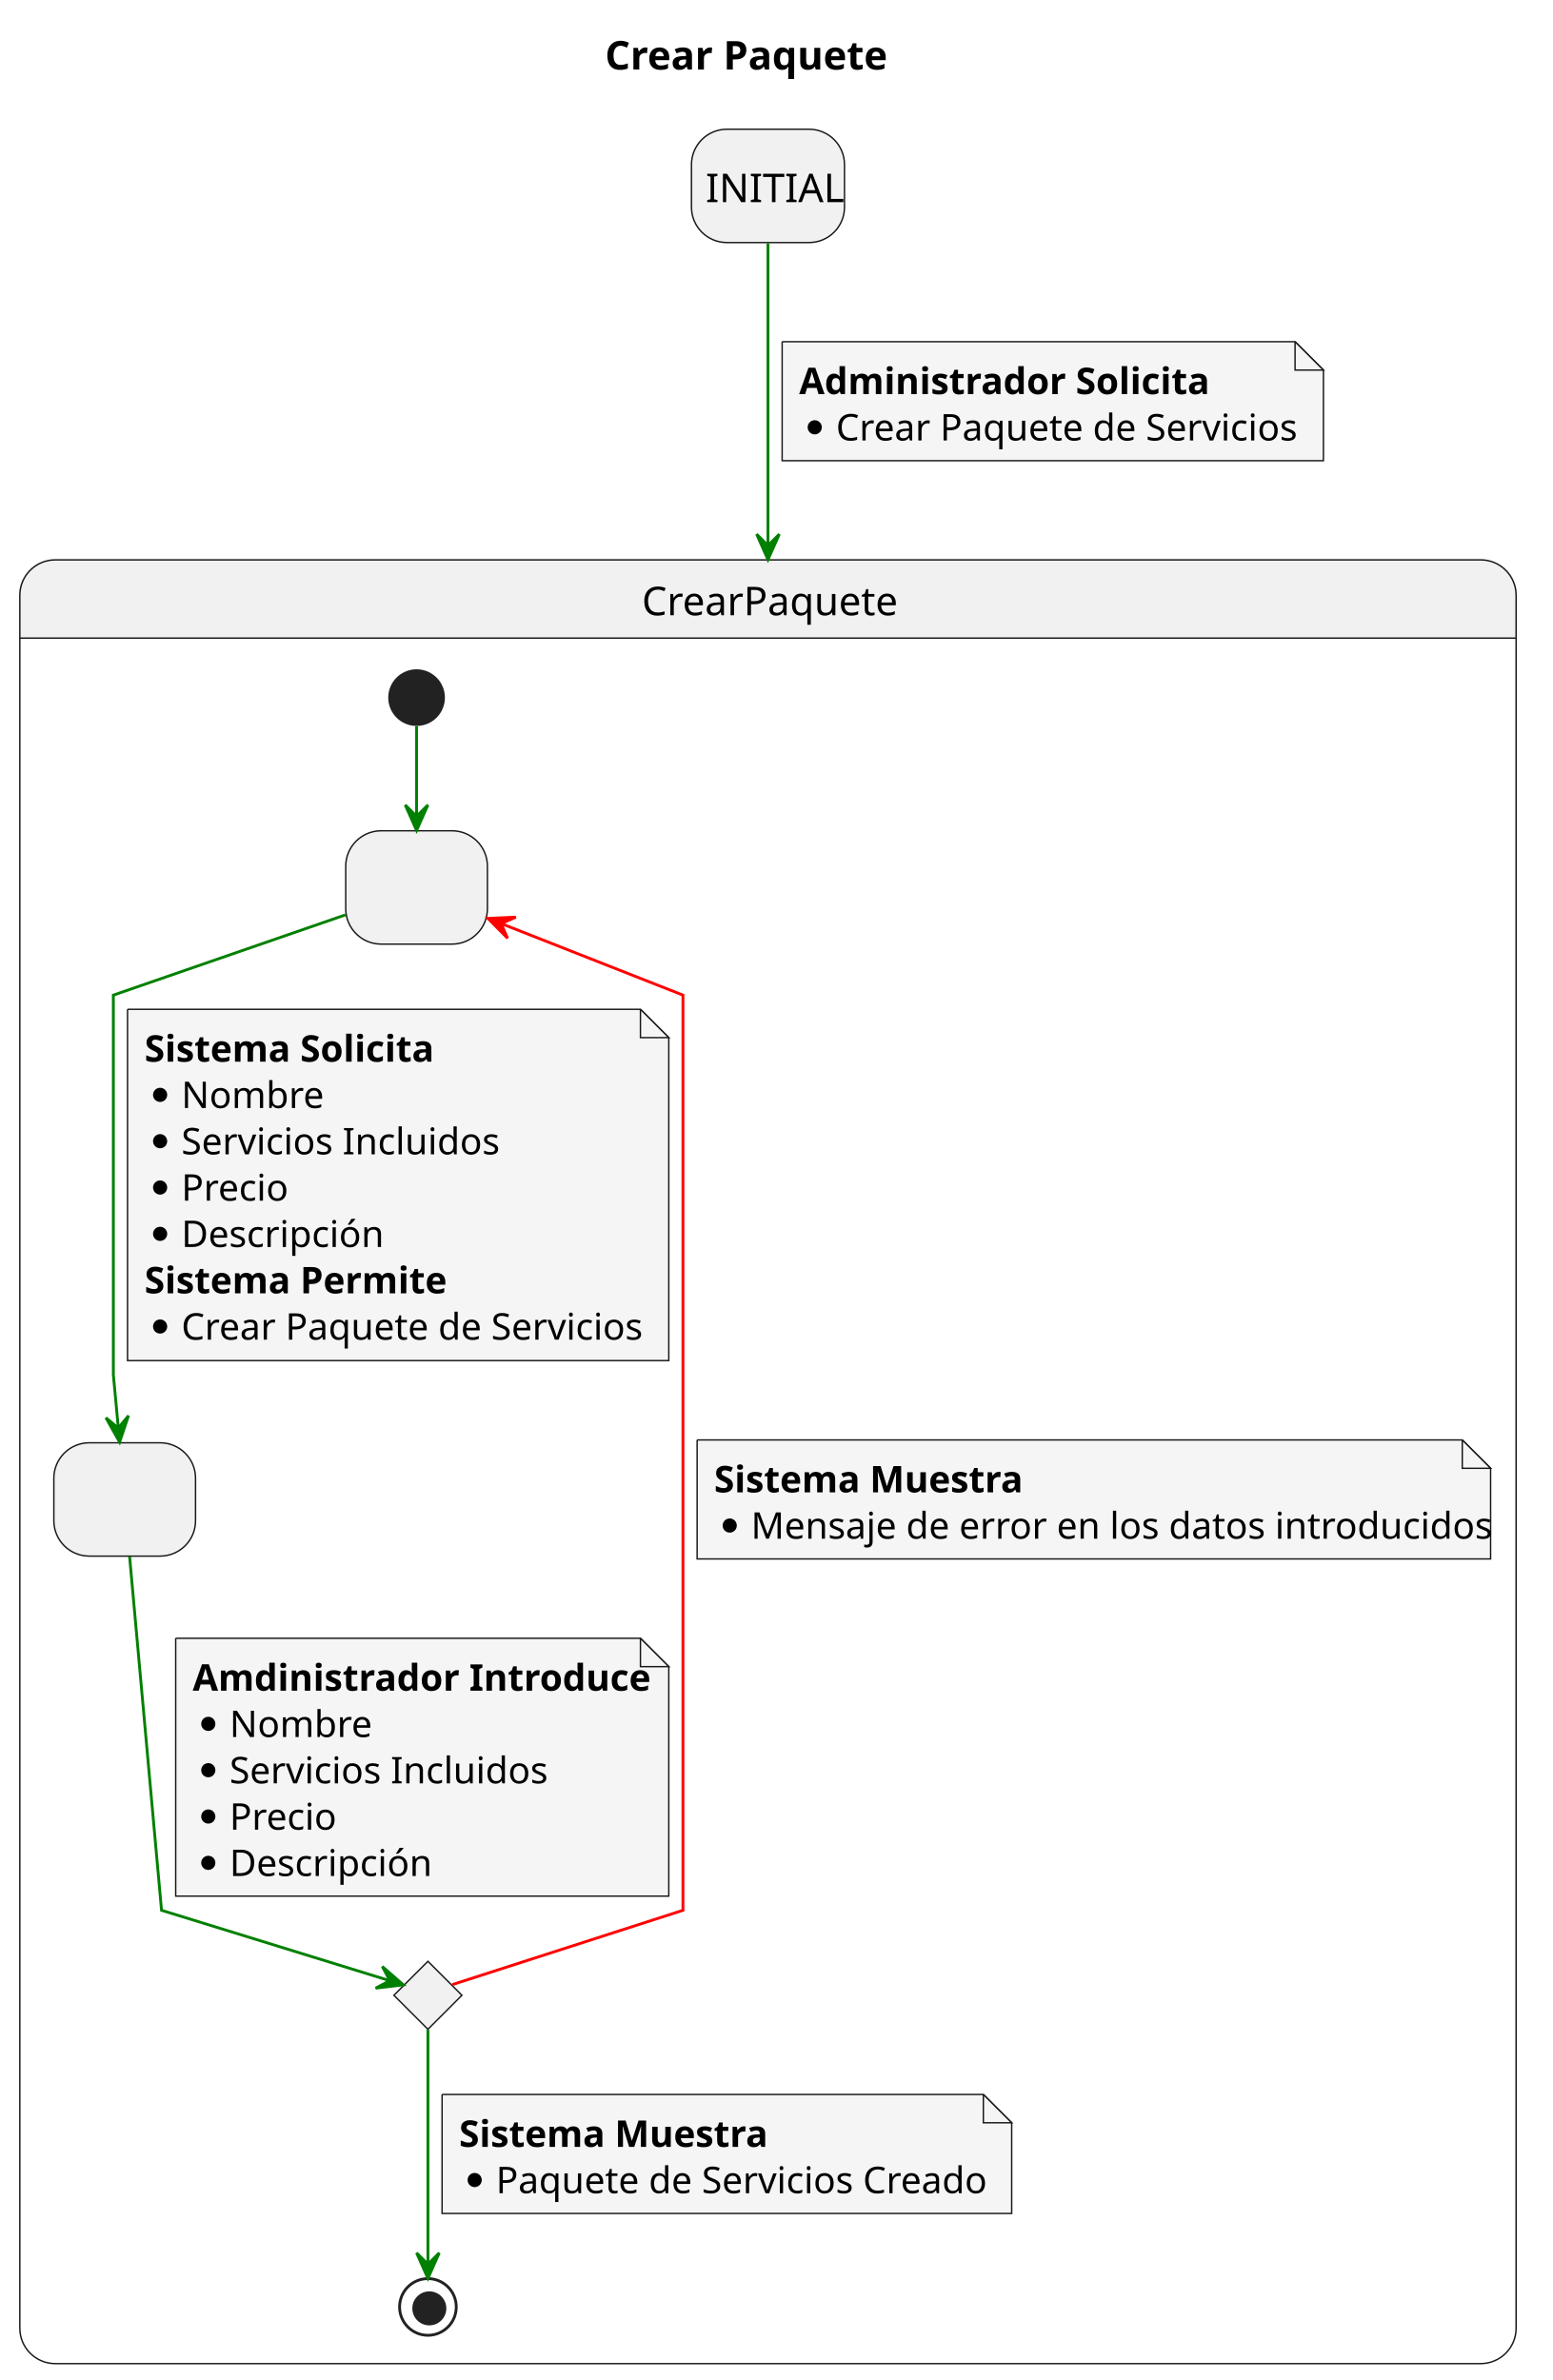
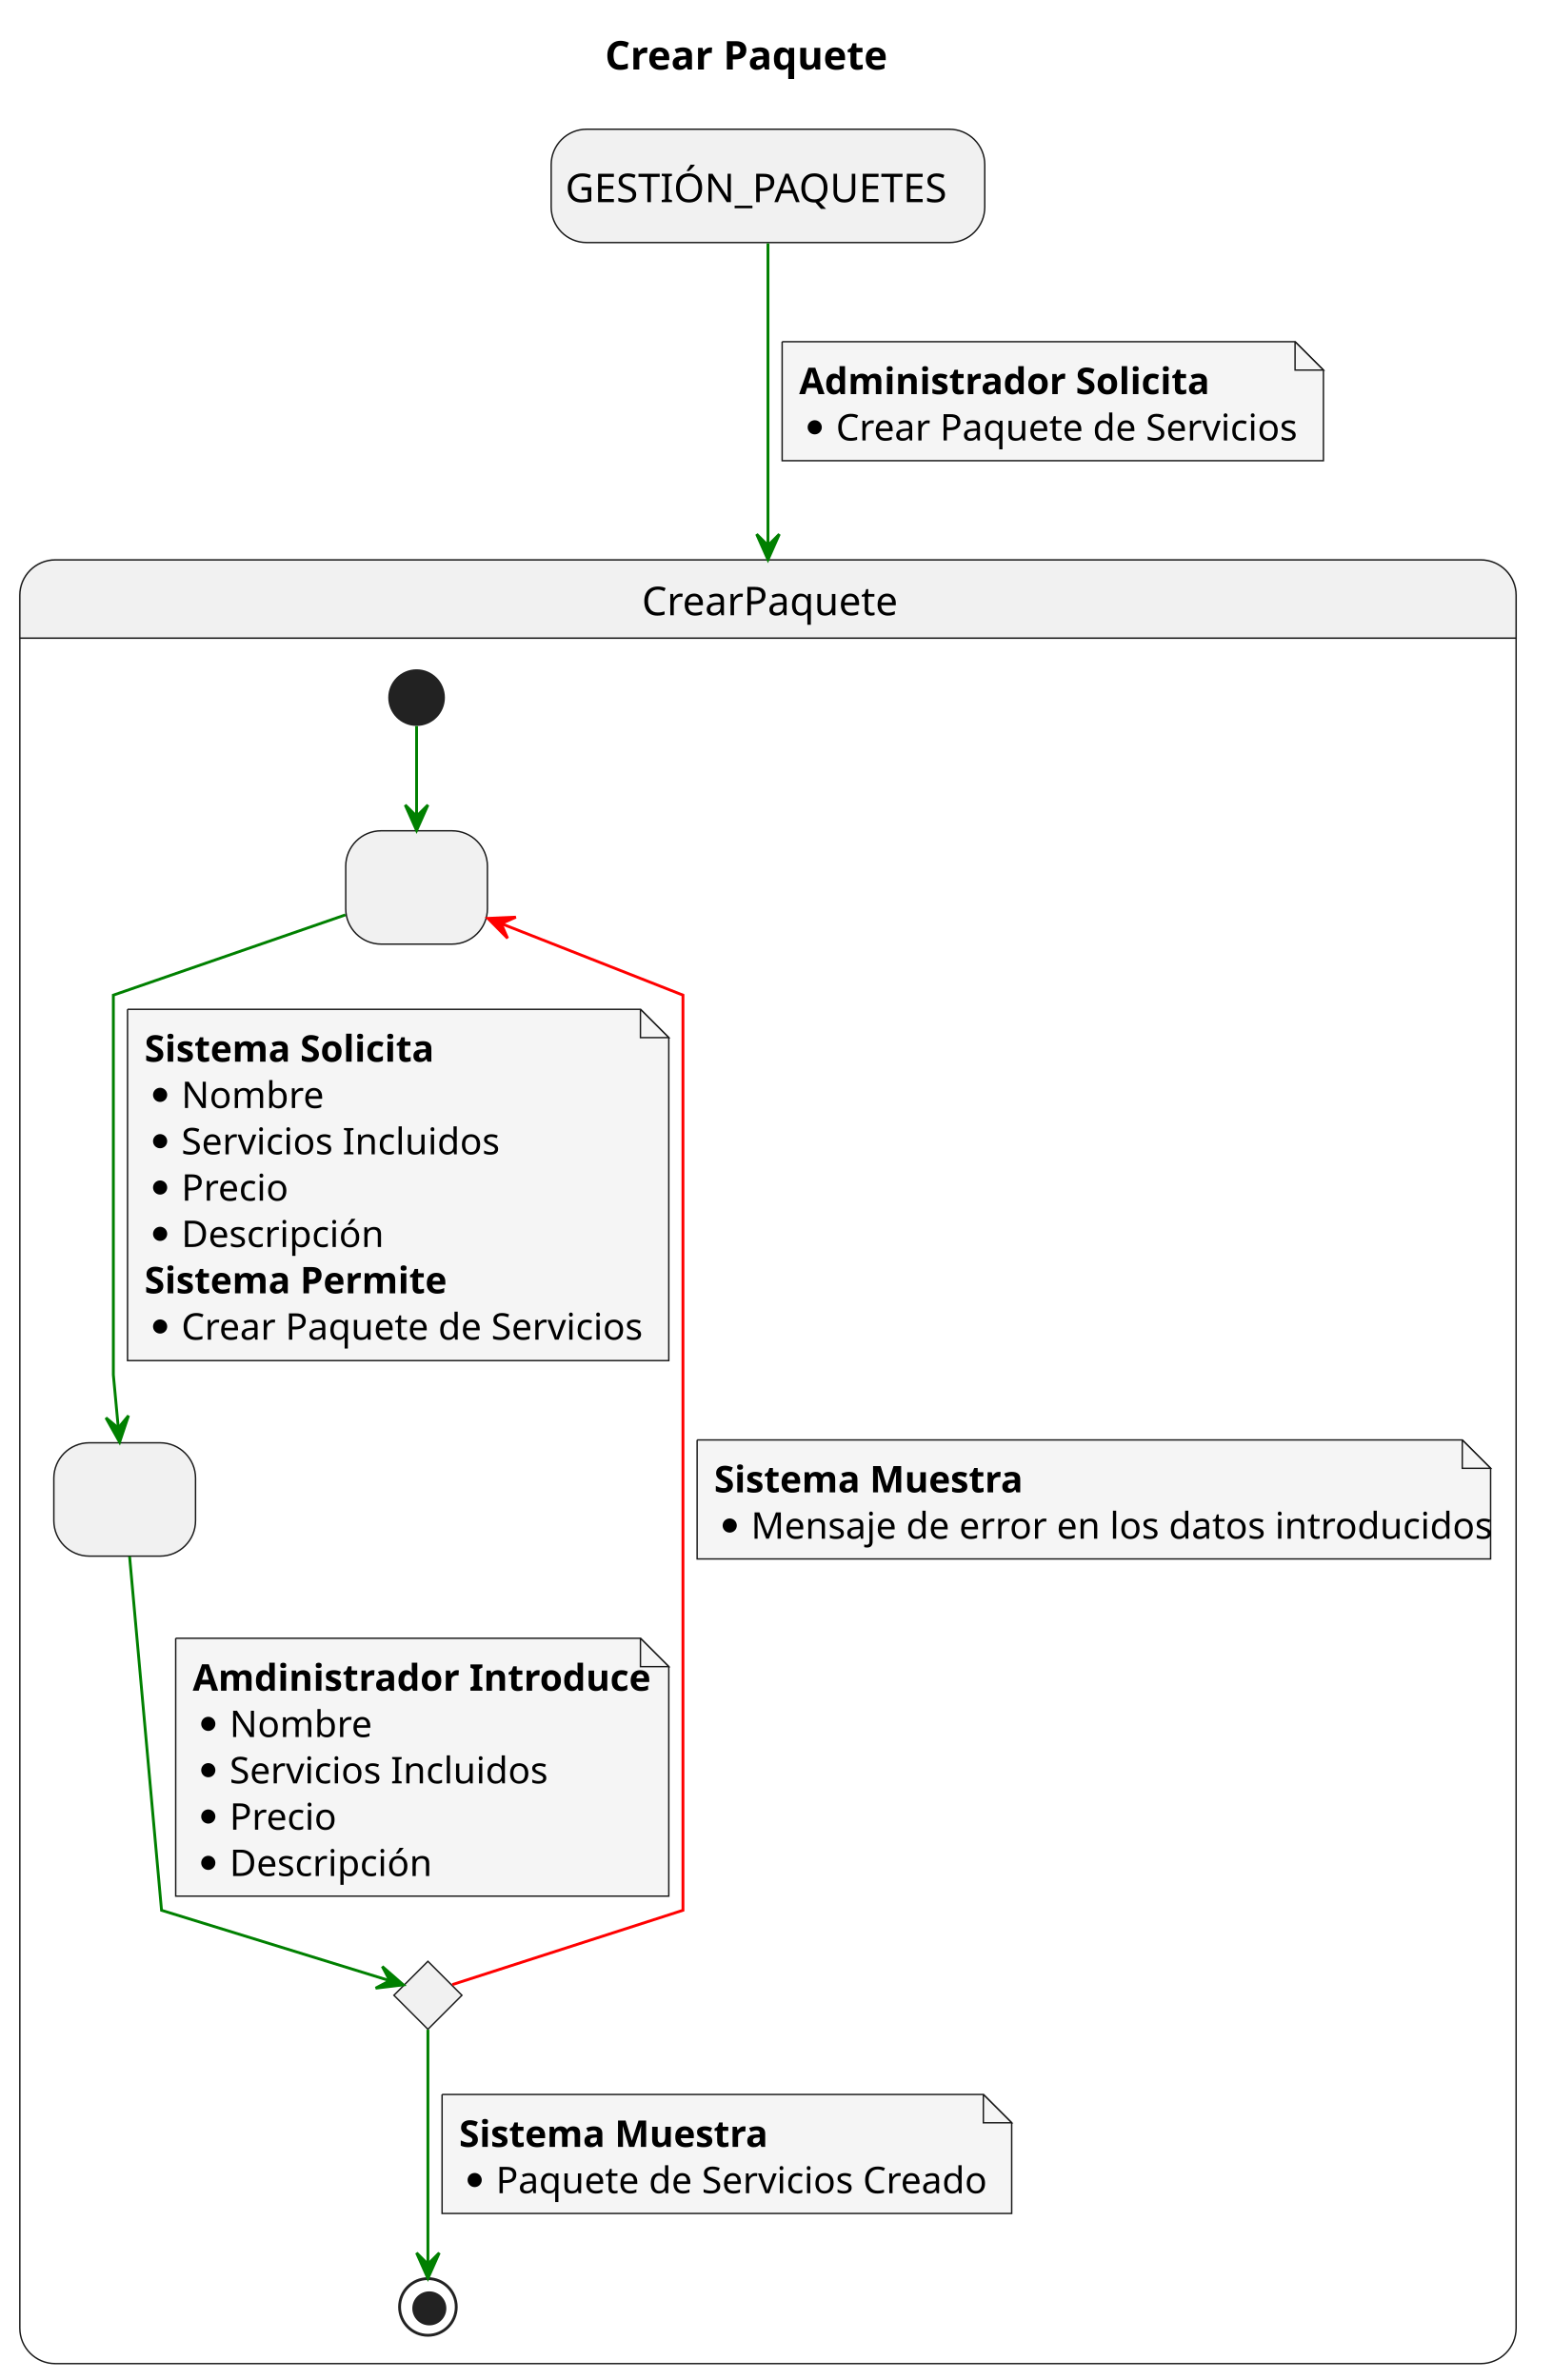
<svg xmlns="http://www.w3.org/2000/svg" contentStyleType="text/css" height="840px" preserveAspectRatio="none" style="width:548px;height:840px;background:#FFFFFF;" version="1.1" viewBox="0 0 548 840" width="548px" zoomAndPan="magnify">
  <defs />
  <g>
    <rect fill="none" height="27.609" id="_title" style="stroke:none;stroke-width:1.0;" width="111" x="208.5" y="5" />
    <text fill="#000000" font-family="sans-serif" font-size="14" font-weight="bold" lengthAdjust="spacing" textLength="101" x="213.5" y="24.533">Crear Paquete</text>
-     <rect fill="#F1F1F1" height="40" rx="12.5" ry="12.5" style="stroke:#181818;stroke-width:0.5;" width="54" x="244" y="45.609" />
-     <text fill="#000000" font-family="sans-serif" font-size="14" lengthAdjust="spacing" textLength="44" x="249" y="71.338">INITIAL</text>
+     <rect fill="#F1F1F1" height="40" rx="12.5" ry="12.5" style="stroke:#181818;stroke-width:0.5;" width="153" x="194.5" y="45.609" />
+     <text fill="#000000" font-family="sans-serif" font-size="14" lengthAdjust="spacing" textLength="143" x="199.5" y="71.338">GESTIÓN_PAQUETES</text>
    <path d="M19.5,197.609 L522.5,197.609 A12.5,12.5 0 0 1 535,210.109 L535,225.219 L7,225.219 L7,210.109 A12.5,12.5 0 0 1 19.5,197.609 " fill="#F1F1F1" style="stroke:#F1F1F1;stroke-width:1.0;" />
    <rect fill="none" height="636.609" rx="12.5" ry="12.5" style="stroke:#181818;stroke-width:0.5;" width="528" x="7" y="197.609" />
    <line style="stroke:#181818;stroke-width:0.5;" x1="7" x2="535" y1="225.219" y2="225.219" />
    <text fill="#000000" font-family="sans-serif" font-size="14" lengthAdjust="spacing" textLength="89" x="226.5" y="217.143">CrearPaquete</text>
    <rect fill="#F1F1F1" height="40" rx="12.5" ry="12.5" style="stroke:#181818;stroke-width:0.5;" width="50" x="122" y="293.219" />
    <text fill="#000000" font-family="sans-serif" font-size="14" lengthAdjust="spacing" textLength="4" x="145" y="318.947"> </text>
    <rect fill="#F1F1F1" height="40" rx="12.5" ry="12.5" style="stroke:#181818;stroke-width:0.5;" width="50" x="19" y="509.219" />
    <text fill="#000000" font-family="sans-serif" font-size="14" lengthAdjust="spacing" textLength="4" x="42" y="534.947"> </text>
    <g id="elem_4">
      <polygon fill="#F1F1F1" points="151,692.219,163,704.219,151,716.219,139,704.219,151,692.219" style="stroke:#181818;stroke-width:0.5;" />
    </g>
    <ellipse cx="147" cy="246.219" fill="#222222" rx="10" ry="10" style="stroke:none;stroke-width:1.0;" />
    <ellipse cx="151" cy="814.219" fill="none" rx="10" ry="10" style="stroke:#222222;stroke-width:1.0;" />
    <ellipse cx="151.5" cy="814.719" fill="#222222" rx="6" ry="6" style="stroke:none;stroke-width:1.0;" />
    <g id="link_*start*CrearPaquete_2">
      <path d="M147,256.259 C147,264.409 147,276.779 147,287.819 " fill="none" id="*start*CrearPaquete-to-2" style="stroke:#008000;stroke-width:1.0;" />
      <polygon fill="#008000" points="147,293.109,151,284.109,147,288.109,143,284.109,147,293.109" style="stroke:#008000;stroke-width:1.0;" />
    </g>
    <g id="link_2_3">
      <path d="M121.91,322.889 C90.29,333.829 40,351.219 40,351.219 C40,351.219 40,485.219 40,485.219 C40,485.219 40.83,494.149 41.74,503.869 " fill="none" id="2-to-3" style="stroke:#008000;stroke-width:1.0;" />
      <polygon fill="#008000" points="42.21,508.979,45.345,499.642,41.739,504.001,37.38,500.395,42.21,508.979" style="stroke:#008000;stroke-width:1.0;" />
      <path d="M45,356.219 L45,480.219 L236,480.219 L236,366.219 L226,356.219 L45,356.219 " fill="#F5F5F5" style="stroke:#181818;stroke-width:0.5;" />
      <path d="M226,356.219 L226,366.219 L236,366.219 L226,356.219 " fill="#F5F5F5" style="stroke:#181818;stroke-width:0.5;" />
      <text fill="#000000" font-family="sans-serif" font-size="13" font-weight="bold" lengthAdjust="spacing" textLength="103" x="51" y="374.714">Sistema Solicita</text>
      <ellipse cx="56.5" cy="386.422" fill="#000000" rx="2.5" ry="2.5" style="stroke:#000000;stroke-width:0.0;" />
      <text fill="#000000" font-family="sans-serif" font-size="13" lengthAdjust="spacing" textLength="45" x="64" y="391.065">Nombre</text>
      <ellipse cx="56.5" cy="402.773" fill="#000000" rx="2.5" ry="2.5" style="stroke:#000000;stroke-width:0.0;" />
      <text fill="#000000" font-family="sans-serif" font-size="13" lengthAdjust="spacing" textLength="107" x="64" y="407.417">Servicios Incluidos</text>
      <ellipse cx="56.5" cy="419.125" fill="#000000" rx="2.5" ry="2.5" style="stroke:#000000;stroke-width:0.0;" />
      <text fill="#000000" font-family="sans-serif" font-size="13" lengthAdjust="spacing" textLength="37" x="64" y="423.769">Precio</text>
      <ellipse cx="56.5" cy="435.477" fill="#000000" rx="2.5" ry="2.5" style="stroke:#000000;stroke-width:0.0;" />
      <text fill="#000000" font-family="sans-serif" font-size="13" lengthAdjust="spacing" textLength="68" x="64" y="440.12">Descripción</text>
      <text fill="#000000" font-family="sans-serif" font-size="13" font-weight="bold" lengthAdjust="spacing" textLength="105" x="51" y="456.472">Sistema Permite</text>
      <ellipse cx="56.5" cy="468.18" fill="#000000" rx="2.5" ry="2.5" style="stroke:#000000;stroke-width:0.0;" />
      <text fill="#000000" font-family="sans-serif" font-size="13" lengthAdjust="spacing" textLength="157" x="64" y="472.823">Crear Paquete de Servicios</text>
    </g>
    <g id="link_3_4">
      <path d="M45.73,549.339 C49.26,588.509 57,674.219 57,674.219 C57,674.219 111.54,691.049 137.53,699.069 " fill="none" id="3-to-4" style="stroke:#008000;stroke-width:1.0;" />
      <polygon fill="#008000" points="142.33,700.539,134.908,694.064,137.552,699.065,132.551,701.709,142.33,700.539" style="stroke:#008000;stroke-width:1.0;" />
      <path d="M62,578.219 L62,669.219 L236,669.219 L236,588.219 L226,578.219 L62,578.219 " fill="#F5F5F5" style="stroke:#181818;stroke-width:0.5;" />
      <path d="M226,578.219 L226,588.219 L236,588.219 L226,578.219 " fill="#F5F5F5" style="stroke:#181818;stroke-width:0.5;" />
      <text fill="#000000" font-family="sans-serif" font-size="13" font-weight="bold" lengthAdjust="spacing" textLength="153" x="68" y="596.714">Amdinistrador Introduce</text>
      <ellipse cx="73.5" cy="608.422" fill="#000000" rx="2.5" ry="2.5" style="stroke:#000000;stroke-width:0.0;" />
      <text fill="#000000" font-family="sans-serif" font-size="13" lengthAdjust="spacing" textLength="45" x="81" y="613.065">Nombre</text>
      <ellipse cx="73.5" cy="624.773" fill="#000000" rx="2.5" ry="2.5" style="stroke:#000000;stroke-width:0.0;" />
      <text fill="#000000" font-family="sans-serif" font-size="13" lengthAdjust="spacing" textLength="107" x="81" y="629.417">Servicios Incluidos</text>
      <ellipse cx="73.5" cy="641.125" fill="#000000" rx="2.5" ry="2.5" style="stroke:#000000;stroke-width:0.0;" />
      <text fill="#000000" font-family="sans-serif" font-size="13" lengthAdjust="spacing" textLength="37" x="81" y="645.769">Precio</text>
      <ellipse cx="73.5" cy="657.477" fill="#000000" rx="2.5" ry="2.5" style="stroke:#000000;stroke-width:0.0;" />
      <text fill="#000000" font-family="sans-serif" font-size="13" lengthAdjust="spacing" textLength="68" x="81" y="662.12">Descripción</text>
    </g>
    <g id="link_4_*end*CrearPaquete">
      <path d="M151,716.369 C151,736.149 151,777.309 151,799.059 " fill="none" id="4-to-*end*CrearPaquete" style="stroke:#008000;stroke-width:1.0;" />
      <polygon fill="#008000" points="151,804.139,155,795.139,151,799.139,147,795.139,151,804.139" style="stroke:#008000;stroke-width:1.0;" />
      <path d="M156,739.219 L156,781.219 L357,781.219 L357,749.219 L347,739.219 L156,739.219 " fill="#F5F5F5" style="stroke:#181818;stroke-width:0.5;" />
      <path d="M347,739.219 L347,749.219 L357,749.219 L347,739.219 " fill="#F5F5F5" style="stroke:#181818;stroke-width:0.5;" />
      <text fill="#000000" font-family="sans-serif" font-size="13" font-weight="bold" lengthAdjust="spacing" textLength="105" x="162" y="757.714">Sistema Muestra</text>
      <ellipse cx="167.5" cy="769.422" fill="#000000" rx="2.5" ry="2.5" style="stroke:#000000;stroke-width:0.0;" />
      <text fill="#000000" font-family="sans-serif" font-size="13" lengthAdjust="spacing" textLength="167" x="175" y="774.065">Paquete de Servicios Creado</text>
    </g>
    <g id="link_4_2">
      <path d="M159.63,700.439 C182.16,693.179 241,674.219 241,674.219 C241,674.219 241,351.219 241,351.219 C241,351.219 204.39,336.809 176.87,325.979 " fill="none" id="4-to-2" style="stroke:#FF0000;stroke-width:1.0;" />
      <polygon fill="#FF0000" points="172.19,324.139,179.106,331.151,176.844,325.966,182.029,323.705,172.19,324.139" style="stroke:#FF0000;stroke-width:1.0;" />
      <path d="M246,508.219 L246,550.219 L526,550.219 L526,518.219 L516,508.219 L246,508.219 " fill="#F5F5F5" style="stroke:#181818;stroke-width:0.5;" />
      <path d="M516,508.219 L516,518.219 L526,518.219 L516,508.219 " fill="#F5F5F5" style="stroke:#181818;stroke-width:0.5;" />
      <text fill="#000000" font-family="sans-serif" font-size="13" font-weight="bold" lengthAdjust="spacing" textLength="105" x="252" y="526.714">Sistema Muestra</text>
      <ellipse cx="257.5" cy="538.422" fill="#000000" rx="2.5" ry="2.5" style="stroke:#000000;stroke-width:0.0;" />
      <text fill="#000000" font-family="sans-serif" font-size="13" lengthAdjust="spacing" textLength="246" x="265" y="543.065">Mensaje de error en los datos introducidos</text>
    </g>
    <g id="link_startState_CrearPaquete">
      <path d="M271,85.879 C271,107.879 271,146.799 271,192.519 " fill="none" id="startState-to-CrearPaquete" style="stroke:#008000;stroke-width:1.0;" />
      <polygon fill="#008000" points="271,197.539,275,188.539,271,192.539,267,188.539,271,197.539" style="stroke:#008000;stroke-width:1.0;" />
      <path d="M276,120.609 L276,162.609 L467,162.609 L467,130.609 L457,120.609 L276,120.609 " fill="#F5F5F5" style="stroke:#181818;stroke-width:0.5;" />
      <path d="M457,120.609 L457,130.609 L467,130.609 L457,120.609 " fill="#F5F5F5" style="stroke:#181818;stroke-width:0.5;" />
      <text fill="#000000" font-family="sans-serif" font-size="13" font-weight="bold" lengthAdjust="spacing" textLength="141" x="282" y="139.105">Administrador Solicita</text>
      <ellipse cx="287.5" cy="150.812" fill="#000000" rx="2.5" ry="2.5" style="stroke:#000000;stroke-width:0.0;" />
      <text fill="#000000" font-family="sans-serif" font-size="13" lengthAdjust="spacing" textLength="157" x="295" y="155.456">Crear Paquete de Servicios</text>
    </g>
  </g>
</svg>
